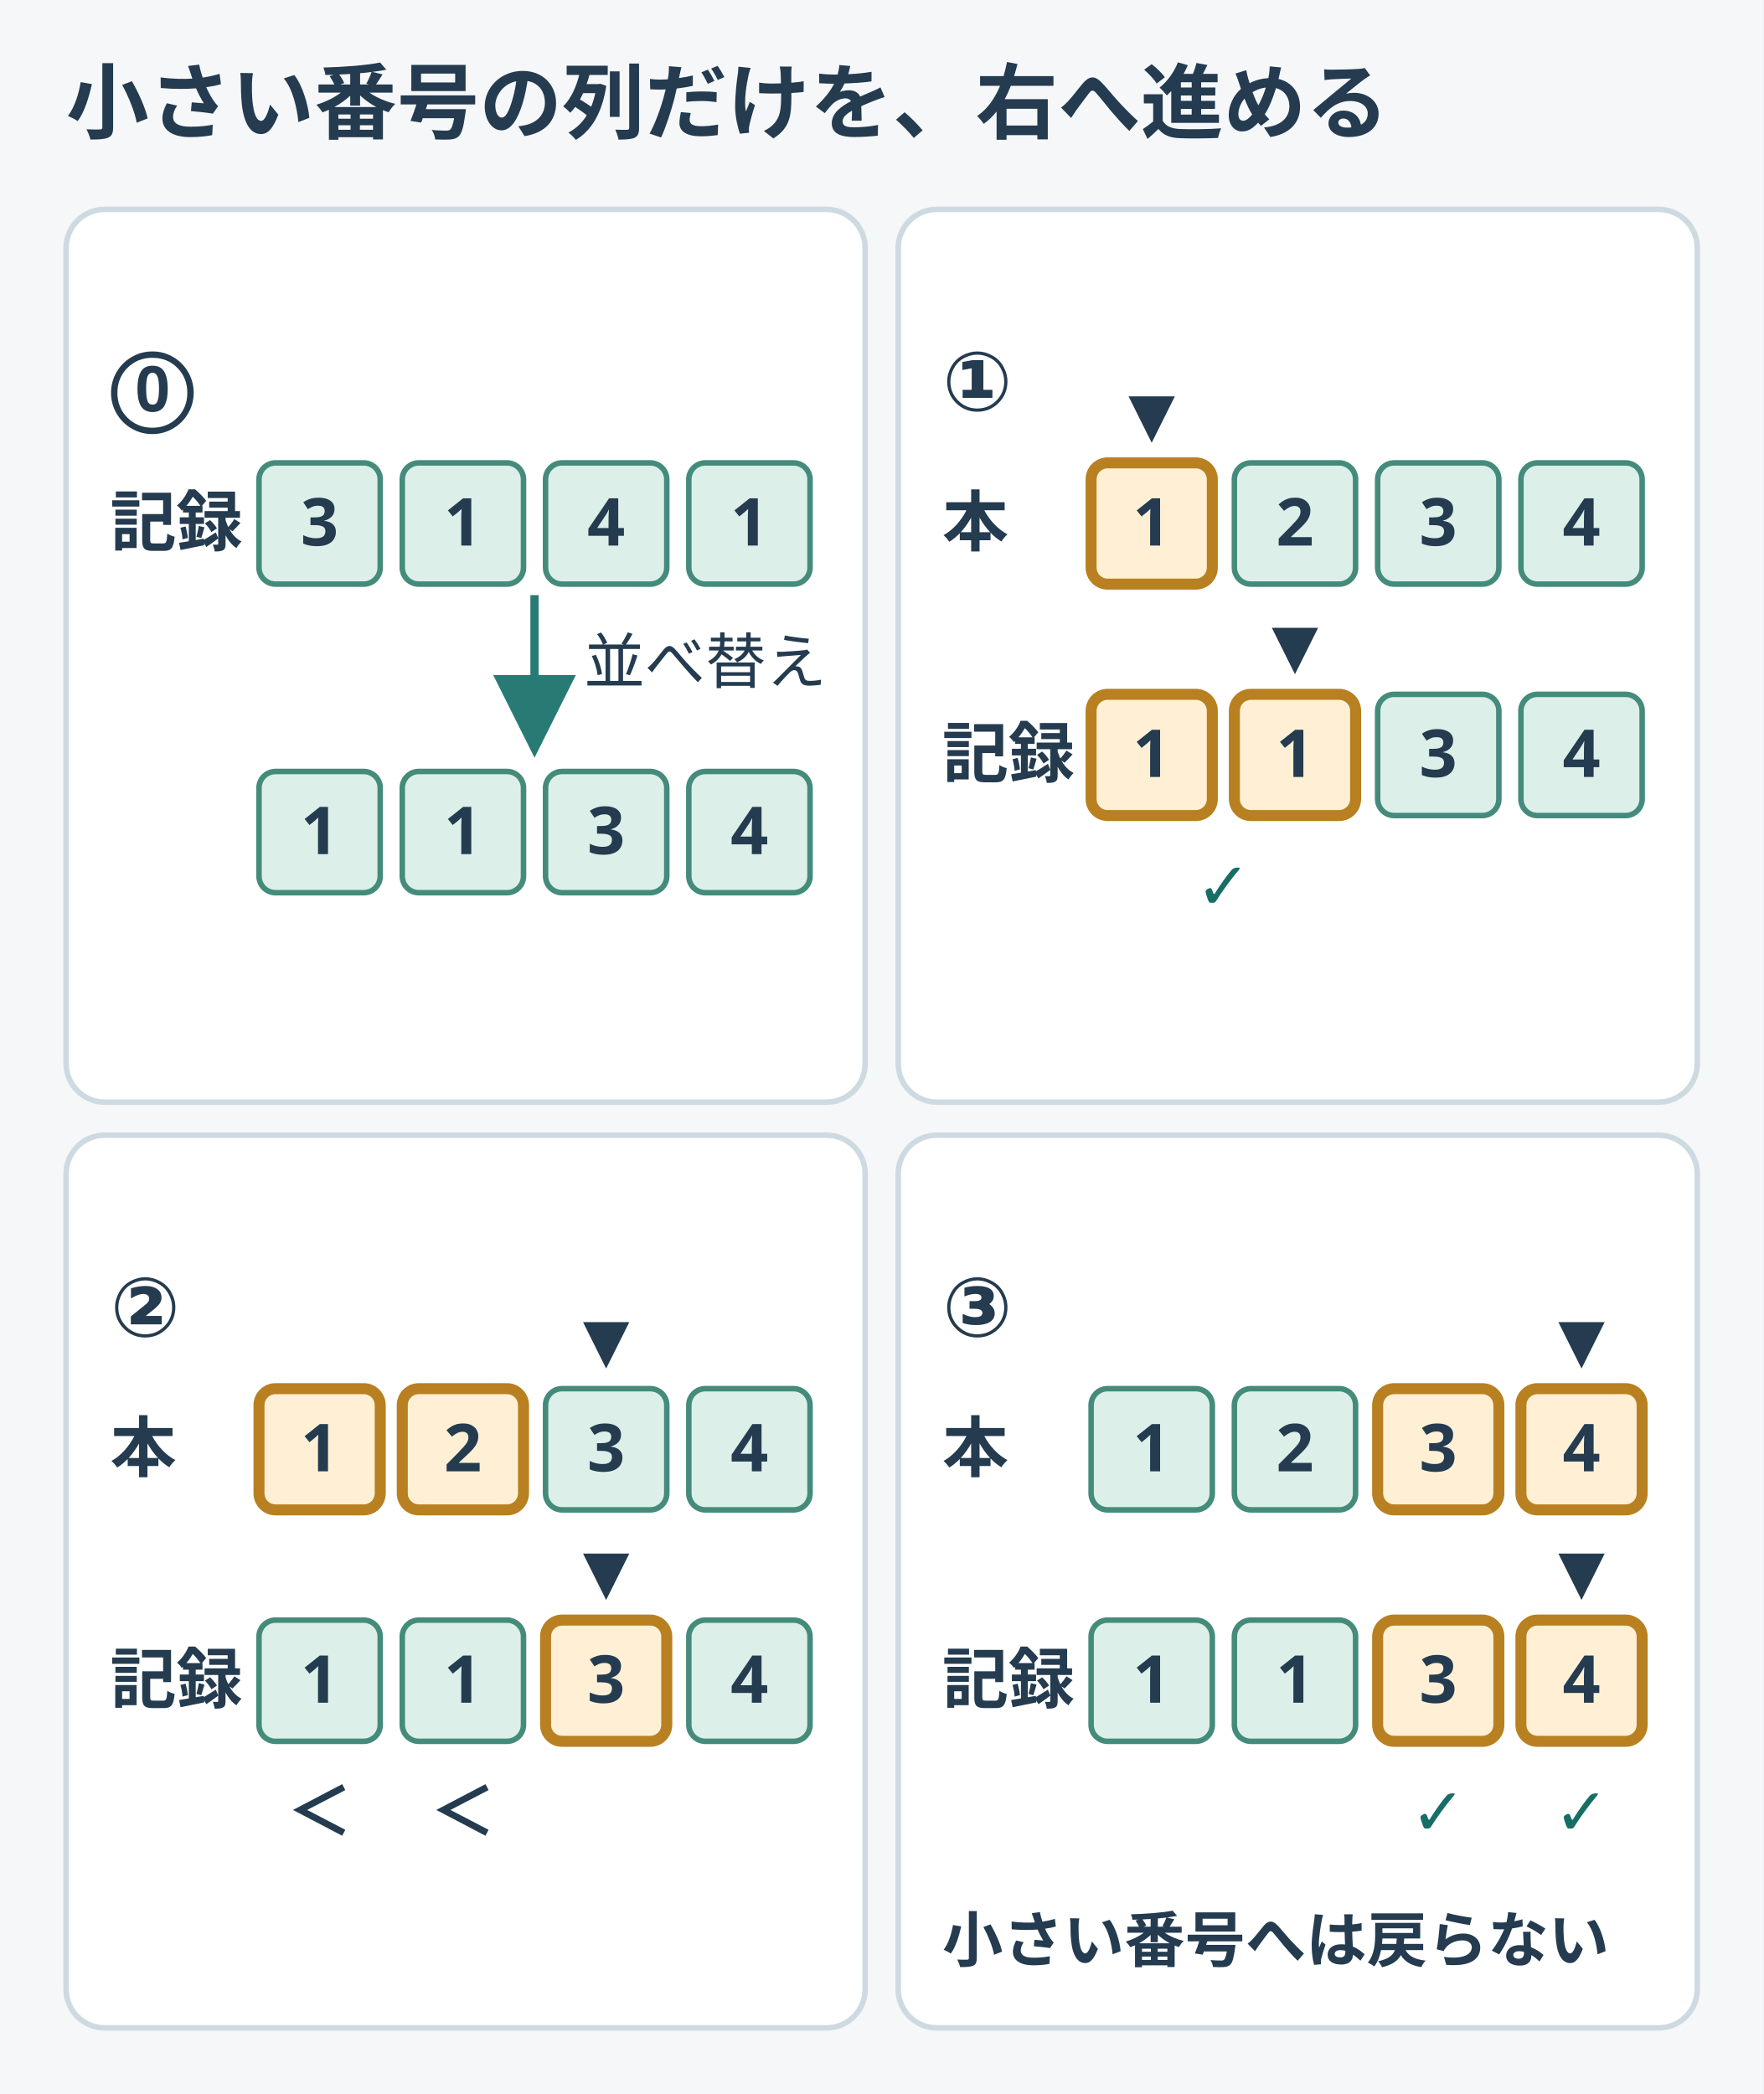
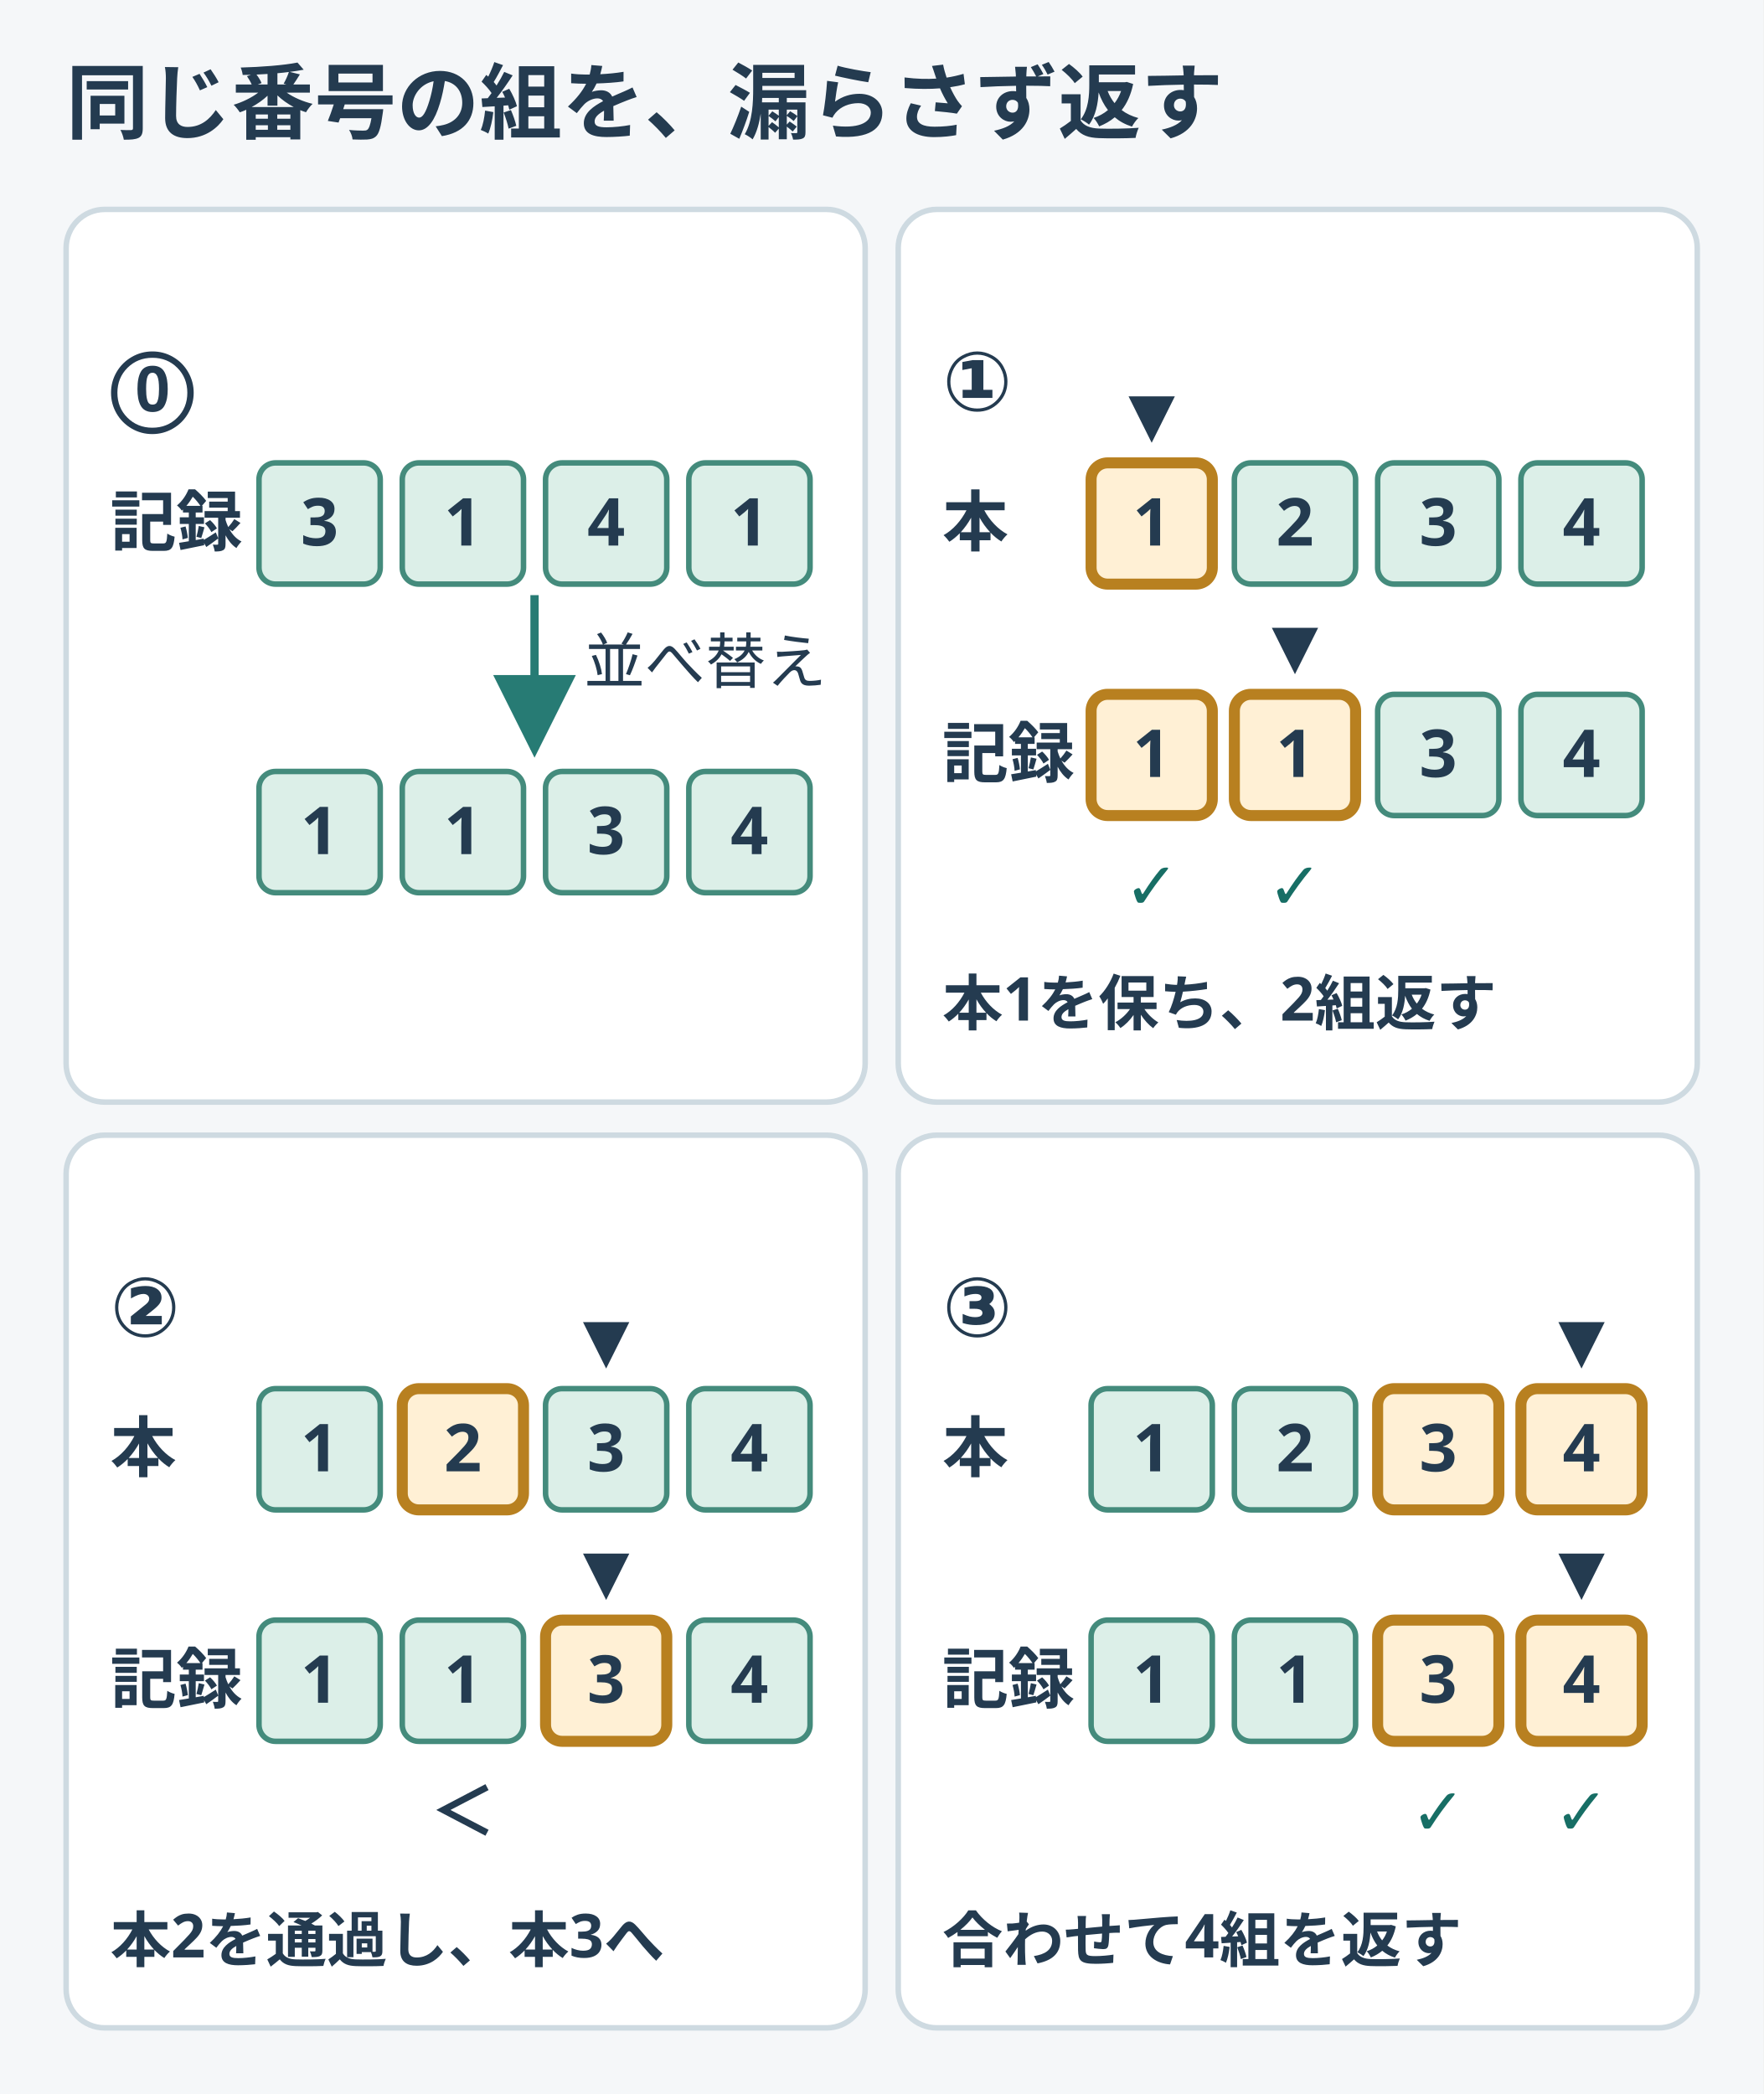
<svg xmlns="http://www.w3.org/2000/svg" width="640" height="760" viewBox="0 0 640 760" role="img" aria-labelledby="title">
  <defs>
    <marker id="flow" markerWidth="10" markerHeight="10" refX="9" refY="5" orient="auto">
      <path d="M0 0L10 5L0 10z" fill="#277b74" />
    </marker>
    <marker id="req" markerWidth="10" markerHeight="10" refX="9" refY="5" orient="auto">
      <path d="M0 0L10 5L0 10" fill="none" stroke="#945e11" stroke-width="2" />
    </marker>
    <marker id="ref" markerWidth="9" markerHeight="9" refX="8" refY="4.5" orient="auto">
      <path d="M0 0L9 4.5L0 9z" fill="#7d93a3" />
    </marker>
  </defs>
  <style>
text{font-family:"Hiragino Sans","Noto Sans JP",sans-serif;font-size:24px;fill:#243b50}
.h{font-size:30px;font-weight:700}.b{font-weight:700}.s{font-size:22px}.m{font-size:22px;fill:#566c7b}
.mono{font-family:ui-monospace,Menlo,monospace;font-size:22px}.tag{font-size:22px;font-weight:700;fill:#fff}
.teal{fill:#176e65}.brown{fill:#945e11}.real{fill:#176e65}
.panel{fill:#fff;stroke:#cedae1;stroke-width:2}.node{fill:#ecf2f8;stroke:#56738a;stroke-width:2}
.row{fill:#fff;stroke:#448b7c;stroke-width:2}.match{fill:#fff;stroke:#176e65;stroke-width:4}
.page{fill:#f7fbf9;stroke:#6d9f94;stroke-width:2}.ipage{fill:#f4f6f8;stroke:#6b7f8e;stroke-width:2}
.band{fill:#d5dde3;stroke:#92a7b5;stroke-width:2}.skip{fill:none;stroke:#b5c2cc;stroke-width:2;stroke-dasharray:6 5}
.hot{fill:#fff0d5;stroke:#b88020;stroke-width:4}.ghost{fill:#f5f7f9;stroke:#b5c2cc;stroke-width:2;stroke-dasharray:6 5}
.flow{fill:none;stroke:#277b74;stroke-width:3;marker-end:url(#flow)}.req{fill:none;stroke:#945e11;stroke-width:3;stroke-dasharray:8 6;marker-end:url(#req)}
.ref{fill:none;stroke:#7d93a3;stroke-width:2;marker-end:url(#ref)}.step{fill:#fff;stroke:#243b50;stroke-width:2.5}
.spine{fill:#e9f3f4;stroke:#243b50;stroke-width:1.5}
.work{fill:#fff;stroke:#56738a;stroke-width:2;stroke-dasharray:8 5}.val{fill:#dcefe8;stroke:#448b7c;stroke-width:2}.buffer{fill:#eaf6f1;stroke:#6d9f94;stroke-width:2}
.route{fill:#f4f6f8;stroke:#243b50;stroke-width:3}.leader{fill:none;stroke:#56738a;stroke-width:2}
.storage{fill:#ece7f5;stroke:#735f9f;stroke-width:2}.file{fill:#fff;stroke:#735f9f;stroke-width:2}
  .cmp{fill:#dfe5ea}
.swap{fill:#dcefe8;stroke:#243b50;stroke-width:4}
.big{font-size:56px;font-weight:700}
  </style>
  <rect width="640" height="760" fill="#f5f7f9" />
-   <text x="24" y="48" class="h">小さい番号の列だけを、右へ進める</text>
+   <text x="24" y="48" class="h">同じ番号の組を、漏らさず返す</text>
  <g id="panel-0">
    <rect x="24" y="76" width="290" height="324" rx="14" class="panel" />
    <text x="40" y="149" class="h">⓪</text>
    <text x="40" y="198" class="b">記録</text>
    <rect x="94" y="168" width="44" height="44" rx="6" class="val" />
    <text x="116" y="198" text-anchor="middle" class="b">3</text>
    <rect x="146" y="168" width="44" height="44" rx="6" class="val" />
    <text x="168" y="198" text-anchor="middle" class="b">1</text>
    <rect x="198" y="168" width="44" height="44" rx="6" class="val" />
    <text x="220" y="198" text-anchor="middle" class="b">4</text>
    <rect x="250" y="168" width="44" height="44" rx="6" class="val" />
    <text x="272" y="198" text-anchor="middle" class="b">1</text>
    <path d="M194 216 V272" class="flow" />
    <text x="212" y="248" class="s">並べ替え</text>
    <rect x="94" y="280" width="44" height="44" rx="6" class="val" />
    <text x="116" y="310" text-anchor="middle" class="b">1</text>
    <rect x="146" y="280" width="44" height="44" rx="6" class="val" />
    <text x="168" y="310" text-anchor="middle" class="b">1</text>
    <rect x="198" y="280" width="44" height="44" rx="6" class="val" />
    <text x="220" y="310" text-anchor="middle" class="b">3</text>
    <rect x="250" y="280" width="44" height="44" rx="6" class="val" />
    <text x="272" y="310" text-anchor="middle" class="b">4</text>
  </g>
  <g id="panel-1">
    <rect x="326" y="76" width="290" height="324" rx="14" class="panel" />
    <text x="342" y="149" class="h">①</text>
    <text x="342" y="198" class="b">本</text>
    <text x="418" y="158" text-anchor="middle" class="s">▼</text>
    <rect x="396" y="168" width="44" height="44" rx="6" class="hot" />
    <text x="418" y="198" text-anchor="middle" class="b">1</text>
    <rect x="448" y="168" width="44" height="44" rx="6" class="val" />
    <text x="470" y="198" text-anchor="middle" class="b">2</text>
    <rect x="500" y="168" width="44" height="44" rx="6" class="val" />
    <text x="522" y="198" text-anchor="middle" class="b">3</text>
    <rect x="552" y="168" width="44" height="44" rx="6" class="val" />
    <text x="574" y="198" text-anchor="middle" class="b">4</text>
    <text x="342" y="282" class="b">記録</text>
    <text x="470" y="242" text-anchor="middle" class="s">▼</text>
    <rect x="396" y="252" width="44" height="44" rx="6" class="hot" />
    <text x="418" y="282" text-anchor="middle" class="b">1</text>
    <rect x="448" y="252" width="44" height="44" rx="6" class="hot" />
    <text x="470" y="282" text-anchor="middle" class="b">1</text>
    <rect x="500" y="252" width="44" height="44" rx="6" class="val" />
    <text x="522" y="282" text-anchor="middle" class="b">3</text>
    <rect x="552" y="252" width="44" height="44" rx="6" class="val" />
    <text x="574" y="282" text-anchor="middle" class="b">4</text>
-     <text x="444" y="330" text-anchor="middle" class="b teal">✓</text>
+     <text x="418" y="330" text-anchor="middle" class="b teal">✓</text>
+     <text x="470" y="330" text-anchor="middle" class="b teal">✓</text>
+     <text x="342" y="372" class="s b">本1を保ち、2組返す</text>
  </g>
  <g id="panel-2">
    <rect x="24" y="412" width="290" height="324" rx="14" class="panel" />
    <text x="40" y="485" class="h">②</text>
    <text x="40" y="534" class="b">本</text>
    <text x="220" y="494" text-anchor="middle" class="s">▼</text>
-     <rect x="94" y="504" width="44" height="44" rx="6" class="hot" />
+     <rect x="94" y="504" width="44" height="44" rx="6" class="val" />
    <text x="116" y="534" text-anchor="middle" class="b">1</text>
    <rect x="146" y="504" width="44" height="44" rx="6" class="hot" />
    <text x="168" y="534" text-anchor="middle" class="b">2</text>
    <rect x="198" y="504" width="44" height="44" rx="6" class="val" />
    <text x="220" y="534" text-anchor="middle" class="b">3</text>
    <rect x="250" y="504" width="44" height="44" rx="6" class="val" />
    <text x="272" y="534" text-anchor="middle" class="b">4</text>
    <text x="40" y="618" class="b">記録</text>
    <text x="220" y="578" text-anchor="middle" class="s">▼</text>
    <rect x="94" y="588" width="44" height="44" rx="6" class="val" />
    <text x="116" y="618" text-anchor="middle" class="b">1</text>
    <rect x="146" y="588" width="44" height="44" rx="6" class="val" />
    <text x="168" y="618" text-anchor="middle" class="b">1</text>
    <rect x="198" y="588" width="44" height="44" rx="6" class="hot" />
    <text x="220" y="618" text-anchor="middle" class="b">3</text>
    <rect x="250" y="588" width="44" height="44" rx="6" class="val" />
    <text x="272" y="618" text-anchor="middle" class="b">4</text>
-     <text x="116" y="666" text-anchor="middle" class="b">＜</text>
    <text x="168" y="666" text-anchor="middle" class="b">＜</text>
+     <text x="40" y="712" class="s b">本2を通過し、本3へ</text>
  </g>
  <g id="panel-3">
    <rect x="326" y="412" width="290" height="324" rx="14" class="panel" />
    <text x="342" y="485" class="h">③</text>
    <text x="342" y="534" class="b">本</text>
    <text x="574" y="494" text-anchor="middle" class="s">▼</text>
    <rect x="396" y="504" width="44" height="44" rx="6" class="val" />
    <text x="418" y="534" text-anchor="middle" class="b">1</text>
    <rect x="448" y="504" width="44" height="44" rx="6" class="val" />
    <text x="470" y="534" text-anchor="middle" class="b">2</text>
    <rect x="500" y="504" width="44" height="44" rx="6" class="hot" />
    <text x="522" y="534" text-anchor="middle" class="b">3</text>
    <rect x="552" y="504" width="44" height="44" rx="6" class="hot" />
    <text x="574" y="534" text-anchor="middle" class="b">4</text>
    <text x="342" y="618" class="b">記録</text>
    <text x="574" y="578" text-anchor="middle" class="s">▼</text>
    <rect x="396" y="588" width="44" height="44" rx="6" class="val" />
    <text x="418" y="618" text-anchor="middle" class="b">1</text>
    <rect x="448" y="588" width="44" height="44" rx="6" class="val" />
    <text x="470" y="618" text-anchor="middle" class="b">1</text>
    <rect x="500" y="588" width="44" height="44" rx="6" class="hot" />
    <text x="522" y="618" text-anchor="middle" class="b">3</text>
    <rect x="552" y="588" width="44" height="44" rx="6" class="hot" />
    <text x="574" y="618" text-anchor="middle" class="b">4</text>
    <text x="522" y="666" text-anchor="middle" class="b teal">✓</text>
    <text x="574" y="666" text-anchor="middle" class="b teal">✓</text>
-     <text x="342" y="712" class="s b">小さい番号へは戻らない</text>
+     <text x="342" y="712" class="s b">合わせて4組を返す</text>
  </g>
</svg>
